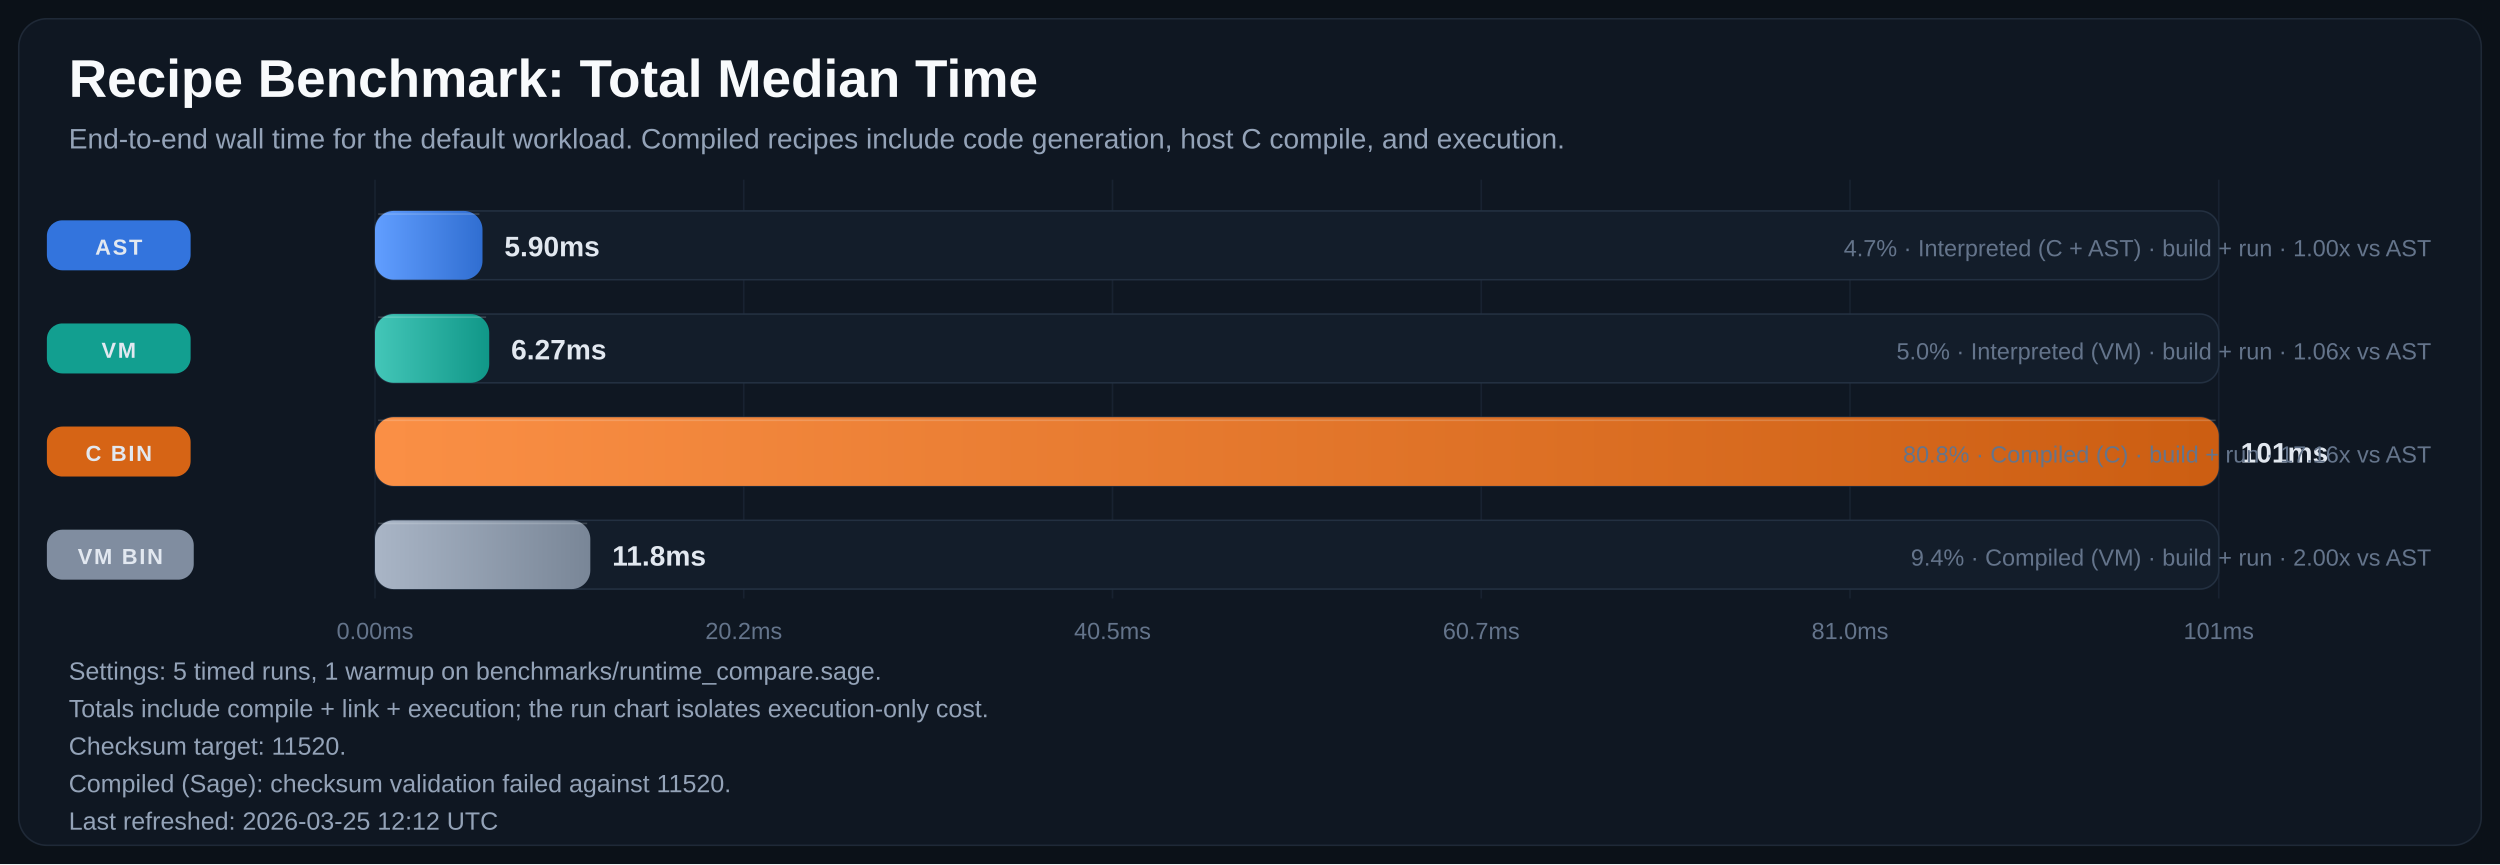
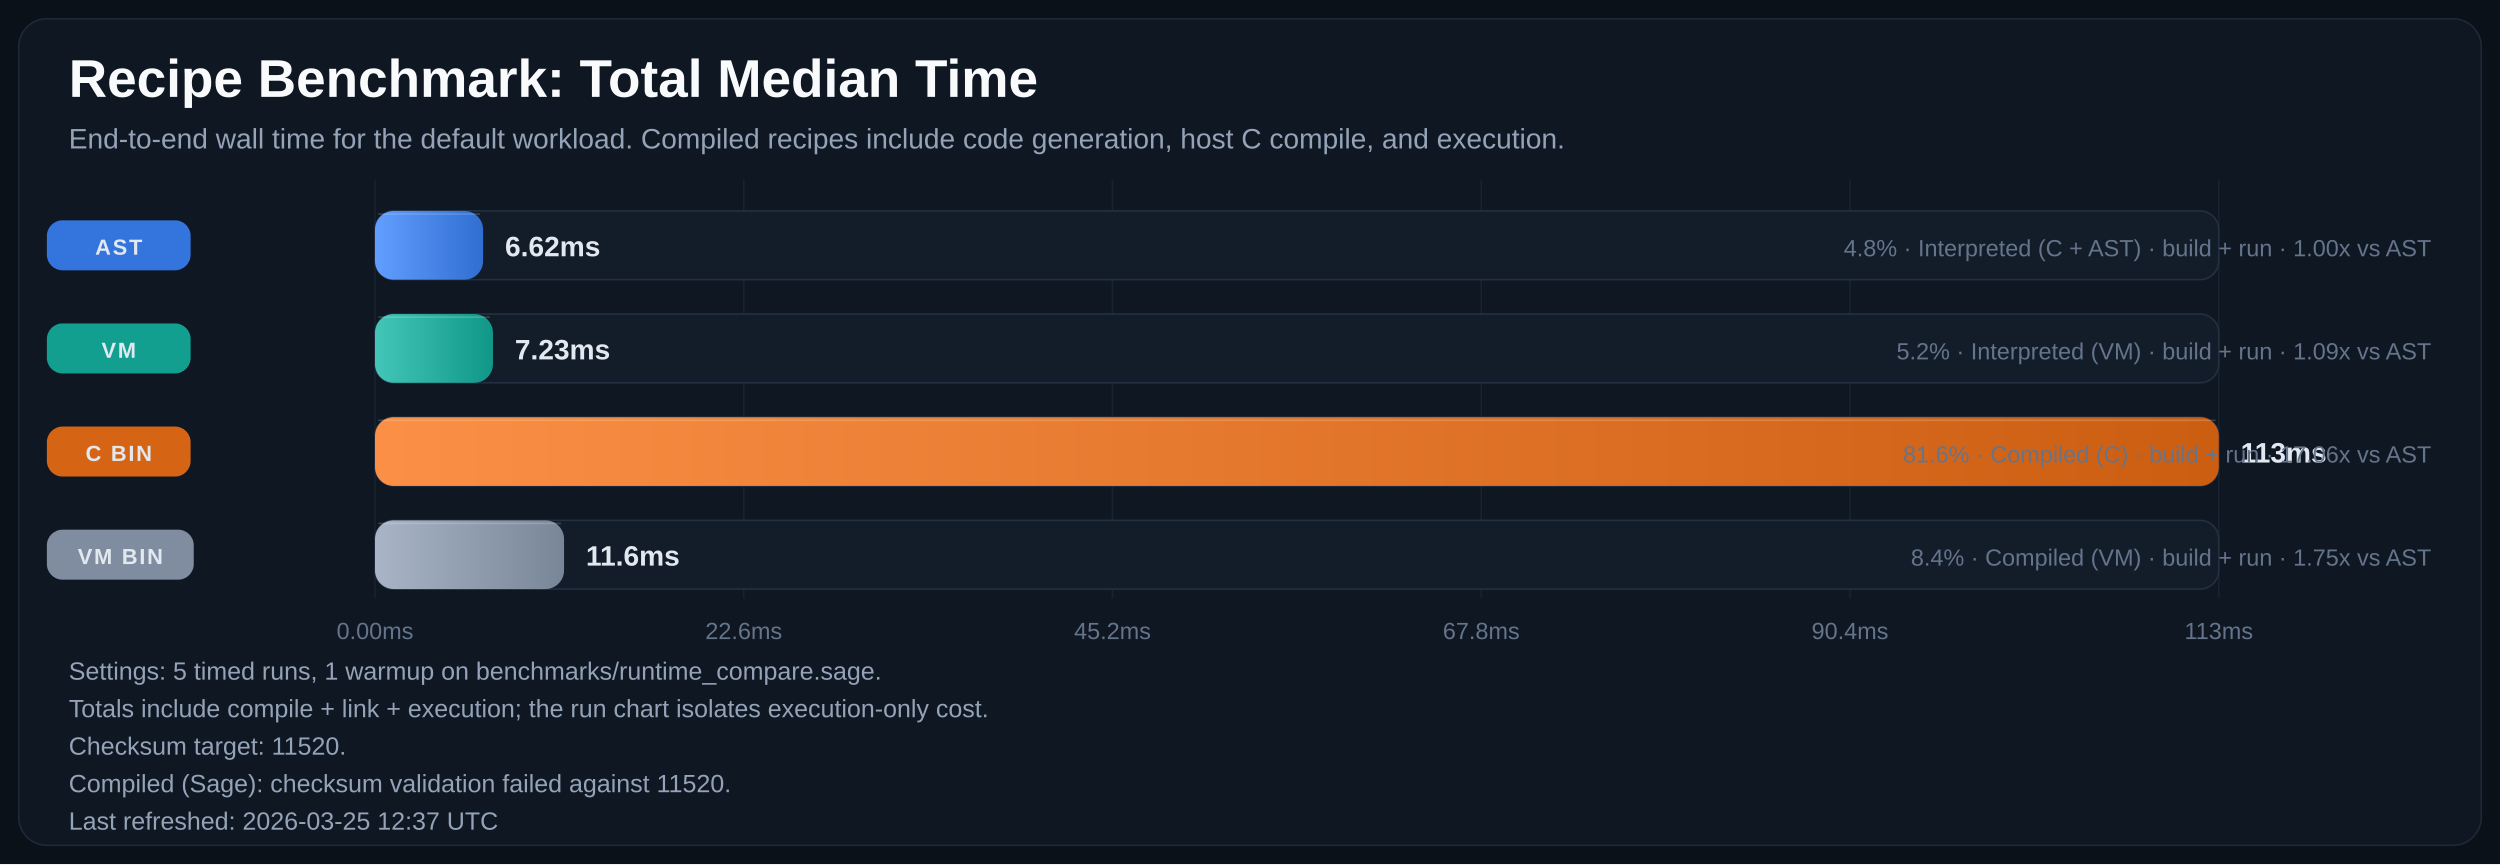
<svg xmlns="http://www.w3.org/2000/svg" width="1600" height="553" viewBox="0 0 1600 553" role="img" aria-labelledby="title desc">
  <defs>
    <linearGradient id="bar-gradient-0" x1="0%" y1="0%" x2="100%" y2="0%">
      <stop offset="0%" stop-color="#619EFF" />
      <stop offset="100%" stop-color="#306ED1" />
    </linearGradient>
    <linearGradient id="bar-gradient-1" x1="0%" y1="0%" x2="100%" y2="0%">
      <stop offset="0%" stop-color="#43C6B8" />
      <stop offset="100%" stop-color="#109788" />
    </linearGradient>
    <linearGradient id="bar-gradient-2" x1="0%" y1="0%" x2="100%" y2="0%">
      <stop offset="0%" stop-color="#FA8F45" />
      <stop offset="100%" stop-color="#CC5E12" />
    </linearGradient>
    <linearGradient id="bar-gradient-3" x1="0%" y1="0%" x2="100%" y2="0%">
      <stop offset="0%" stop-color="#A9B5C6" />
      <stop offset="100%" stop-color="#798697" />
    </linearGradient>
  </defs>
  <rect width="100%" height="100%" fill="#0B1118" />
  <rect x="12" y="12" width="1576" height="529" rx="18" fill="#0F1722" stroke="#1F2937" />
  <text x="44" y="62" fill="#F8FAFC" font-size="34" font-family="Segoe UI, Arial, sans-serif" font-weight="700">Recipe Benchmark: Total Median Time</text>
  <text x="44" y="95" fill="#94A3B8" font-size="18" font-family="Segoe UI, Arial, sans-serif">End-to-end wall time for the default workload. Compiled recipes include code generation, host C compile, and execution.</text>
  <line x1="240.0" y1="115" x2="240.0" y2="383" stroke="#182231" stroke-width="1" />
  <text x="240.0" y="409" text-anchor="middle" fill="#64748B" font-size="15" font-family="Segoe UI, Arial, sans-serif">0.00ms</text>
  <line x1="476.0" y1="115" x2="476.0" y2="383" stroke="#182231" stroke-width="1" />
-   <text x="476.0" y="409" text-anchor="middle" fill="#64748B" font-size="15" font-family="Segoe UI, Arial, sans-serif">20.2ms</text>
+   <text x="476.0" y="409" text-anchor="middle" fill="#64748B" font-size="15" font-family="Segoe UI, Arial, sans-serif">22.6ms</text>
  <line x1="712.0" y1="115" x2="712.0" y2="383" stroke="#182231" stroke-width="1" />
-   <text x="712.0" y="409" text-anchor="middle" fill="#64748B" font-size="15" font-family="Segoe UI, Arial, sans-serif">40.5ms</text>
+   <text x="712.0" y="409" text-anchor="middle" fill="#64748B" font-size="15" font-family="Segoe UI, Arial, sans-serif">45.2ms</text>
  <line x1="948.0" y1="115" x2="948.0" y2="383" stroke="#182231" stroke-width="1" />
-   <text x="948.0" y="409" text-anchor="middle" fill="#64748B" font-size="15" font-family="Segoe UI, Arial, sans-serif">60.7ms</text>
+   <text x="948.0" y="409" text-anchor="middle" fill="#64748B" font-size="15" font-family="Segoe UI, Arial, sans-serif">67.8ms</text>
  <line x1="1184.0" y1="115" x2="1184.0" y2="383" stroke="#182231" stroke-width="1" />
-   <text x="1184.0" y="409" text-anchor="middle" fill="#64748B" font-size="15" font-family="Segoe UI, Arial, sans-serif">81.0ms</text>
+   <text x="1184.0" y="409" text-anchor="middle" fill="#64748B" font-size="15" font-family="Segoe UI, Arial, sans-serif">90.4ms</text>
  <line x1="1420.0" y1="115" x2="1420.0" y2="383" stroke="#182231" stroke-width="1" />
-   <text x="1420.0" y="409" text-anchor="middle" fill="#64748B" font-size="15" font-family="Segoe UI, Arial, sans-serif">101ms</text>
+   <text x="1420.0" y="409" text-anchor="middle" fill="#64748B" font-size="15" font-family="Segoe UI, Arial, sans-serif">113ms</text>
  <rect x="30" y="141.0" width="92" height="32" rx="10" fill="#3479E6" opacity="0.95" />
  <text x="76.0" y="163.0" text-anchor="middle" fill="#E2E8F0" font-size="14" font-family="Segoe UI, Arial, sans-serif" font-weight="700" letter-spacing="1.1">AST</text>
  <rect x="240" y="135" width="1180" height="44" rx="12" fill="#131D2A" stroke="#233041" />
-   <rect x="240" y="135" width="68.8" height="44" rx="12" fill="url(#bar-gradient-0)" />
-   <line x1="242.0" y1="137.0" x2="306.8" y2="137.0" stroke="#F8FAFC" stroke-opacity="0.18" />
-   <text x="322.8" y="164.0" fill="#E2E8F0" font-size="18" font-family="Segoe UI, Arial, sans-serif" font-weight="700">5.90ms</text>
-   <text x="1556" y="164.0" text-anchor="end" fill="#64748B" font-size="15" font-family="Segoe UI, Arial, sans-serif">4.7% · Interpreted (C + AST) · build + run · 1.00x vs AST</text>
+   <rect x="240" y="135" width="69.2" height="44" rx="12" fill="url(#bar-gradient-0)" />
+   <line x1="242.0" y1="137.0" x2="307.2" y2="137.0" stroke="#F8FAFC" stroke-opacity="0.18" />
+   <text x="323.2" y="164.0" fill="#E2E8F0" font-size="18" font-family="Segoe UI, Arial, sans-serif" font-weight="700">6.62ms</text>
+   <text x="1556" y="164.0" text-anchor="end" fill="#64748B" font-size="15" font-family="Segoe UI, Arial, sans-serif">4.8% · Interpreted (C + AST) · build + run · 1.00x vs AST</text>
  <rect x="30" y="207.0" width="92" height="32" rx="10" fill="#12A695" opacity="0.95" />
  <text x="76.0" y="229.0" text-anchor="middle" fill="#E2E8F0" font-size="14" font-family="Segoe UI, Arial, sans-serif" font-weight="700" letter-spacing="1.1">VM</text>
  <rect x="240" y="201" width="1180" height="44" rx="12" fill="#131D2A" stroke="#233041" />
-   <rect x="240" y="201" width="73.1" height="44" rx="12" fill="url(#bar-gradient-1)" />
-   <line x1="242.0" y1="203.0" x2="311.1" y2="203.0" stroke="#F8FAFC" stroke-opacity="0.18" />
-   <text x="327.1" y="230.0" fill="#E2E8F0" font-size="18" font-family="Segoe UI, Arial, sans-serif" font-weight="700">6.27ms</text>
-   <text x="1556" y="230.0" text-anchor="end" fill="#64748B" font-size="15" font-family="Segoe UI, Arial, sans-serif">5.0% · Interpreted (VM) · build + run · 1.06x vs AST</text>
+   <rect x="240" y="201" width="75.5" height="44" rx="12" fill="url(#bar-gradient-1)" />
+   <line x1="242.0" y1="203.0" x2="313.5" y2="203.0" stroke="#F8FAFC" stroke-opacity="0.18" />
+   <text x="329.5" y="230.0" fill="#E2E8F0" font-size="18" font-family="Segoe UI, Arial, sans-serif" font-weight="700">7.23ms</text>
+   <text x="1556" y="230.0" text-anchor="end" fill="#64748B" font-size="15" font-family="Segoe UI, Arial, sans-serif">5.2% · Interpreted (VM) · build + run · 1.09x vs AST</text>
  <rect x="30" y="273.0" width="92" height="32" rx="10" fill="#E06814" opacity="0.95" />
  <text x="76.0" y="295.0" text-anchor="middle" fill="#E2E8F0" font-size="14" font-family="Segoe UI, Arial, sans-serif" font-weight="700" letter-spacing="1.1">C BIN</text>
  <rect x="240" y="267" width="1180" height="44" rx="12" fill="#131D2A" stroke="#233041" />
  <rect x="240" y="267" width="1180.0" height="44" rx="12" fill="url(#bar-gradient-2)" />
  <line x1="242.0" y1="269.0" x2="1418.0" y2="269.0" stroke="#F8FAFC" stroke-opacity="0.18" />
-   <text x="1434.0" y="296.0" fill="#E2E8F0" font-size="18" font-family="Segoe UI, Arial, sans-serif" font-weight="700">101ms</text>
-   <text x="1556" y="296.0" text-anchor="end" fill="#64748B" font-size="15" font-family="Segoe UI, Arial, sans-serif">80.8% · Compiled (C) · build + run · 17.16x vs AST</text>
+   <text x="1434.0" y="296.0" fill="#E2E8F0" font-size="18" font-family="Segoe UI, Arial, sans-serif" font-weight="700">113ms</text>
+   <text x="1556" y="296.0" text-anchor="end" fill="#64748B" font-size="15" font-family="Segoe UI, Arial, sans-serif">81.6% · Compiled (C) · build + run · 17.06x vs AST</text>
  <rect x="30" y="339.0" width="94" height="32" rx="10" fill="#8593A6" opacity="0.95" />
  <text x="77.0" y="361.0" text-anchor="middle" fill="#E2E8F0" font-size="14" font-family="Segoe UI, Arial, sans-serif" font-weight="700" letter-spacing="1.1">VM BIN</text>
  <rect x="240" y="333" width="1180" height="44" rx="12" fill="#131D2A" stroke="#233041" />
-   <rect x="240" y="333" width="137.8" height="44" rx="12" fill="url(#bar-gradient-3)" />
-   <line x1="242.0" y1="335.0" x2="375.8" y2="335.0" stroke="#F8FAFC" stroke-opacity="0.18" />
-   <text x="391.8" y="362.0" fill="#E2E8F0" font-size="18" font-family="Segoe UI, Arial, sans-serif" font-weight="700">11.8ms</text>
-   <text x="1556" y="362.0" text-anchor="end" fill="#64748B" font-size="15" font-family="Segoe UI, Arial, sans-serif">9.4% · Compiled (VM) · build + run · 2.00x vs AST</text>
+   <rect x="240" y="333" width="121.0" height="44" rx="12" fill="url(#bar-gradient-3)" />
+   <line x1="242.0" y1="335.0" x2="359.0" y2="335.0" stroke="#F8FAFC" stroke-opacity="0.18" />
+   <text x="375.0" y="362.0" fill="#E2E8F0" font-size="18" font-family="Segoe UI, Arial, sans-serif" font-weight="700">11.6ms</text>
+   <text x="1556" y="362.0" text-anchor="end" fill="#64748B" font-size="15" font-family="Segoe UI, Arial, sans-serif">8.4% · Compiled (VM) · build + run · 1.75x vs AST</text>
  <text x="44" y="435" fill="#94A3B8" font-size="16" font-family="Segoe UI, Arial, sans-serif">Settings: 5 timed runs, 1 warmup on benchmarks/runtime_compare.sage.</text>
  <text x="44" y="459" fill="#94A3B8" font-size="16" font-family="Segoe UI, Arial, sans-serif">Totals include compile + link + execution; the run chart isolates execution-only cost.</text>
  <text x="44" y="483" fill="#94A3B8" font-size="16" font-family="Segoe UI, Arial, sans-serif">Checksum target: 11520.</text>
  <text x="44" y="507" fill="#94A3B8" font-size="16" font-family="Segoe UI, Arial, sans-serif">Compiled (Sage): checksum validation failed against 11520.</text>
-   <text x="44" y="531" fill="#94A3B8" font-size="16" font-family="Segoe UI, Arial, sans-serif">Last refreshed: 2026-03-25 12:12 UTC</text>
+   <text x="44" y="531" fill="#94A3B8" font-size="16" font-family="Segoe UI, Arial, sans-serif">Last refreshed: 2026-03-25 12:37 UTC</text>
</svg>
